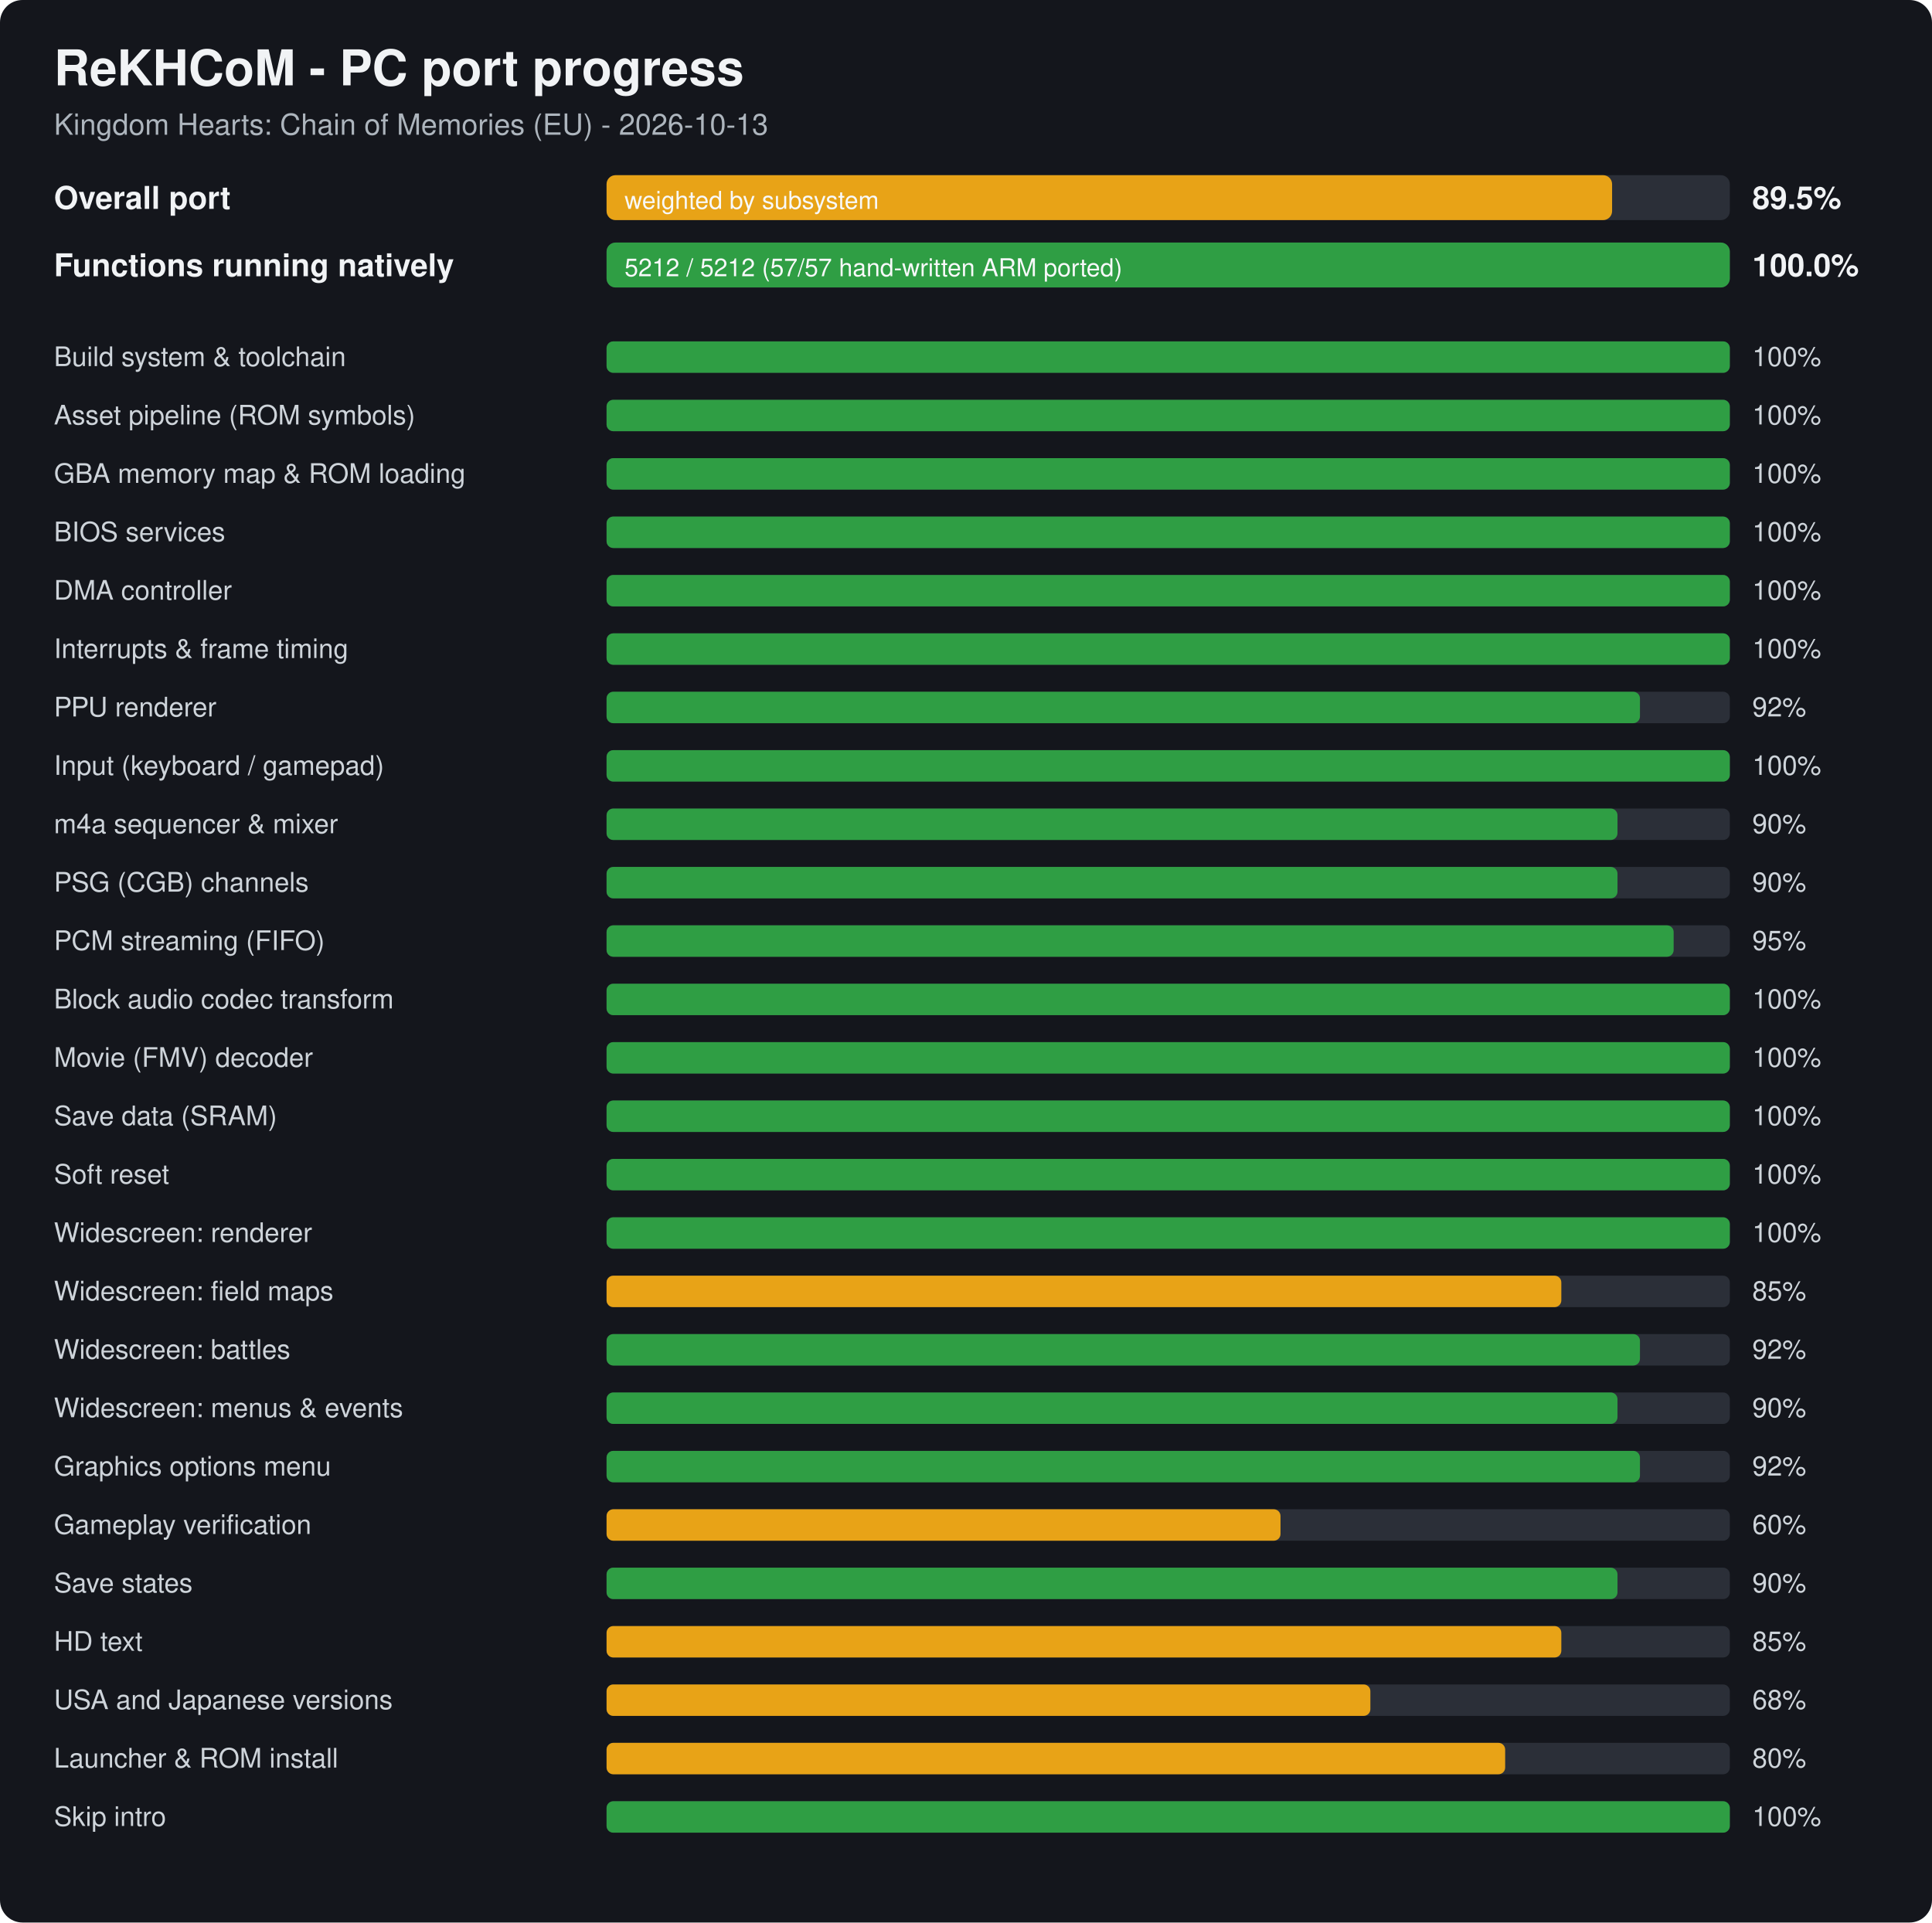
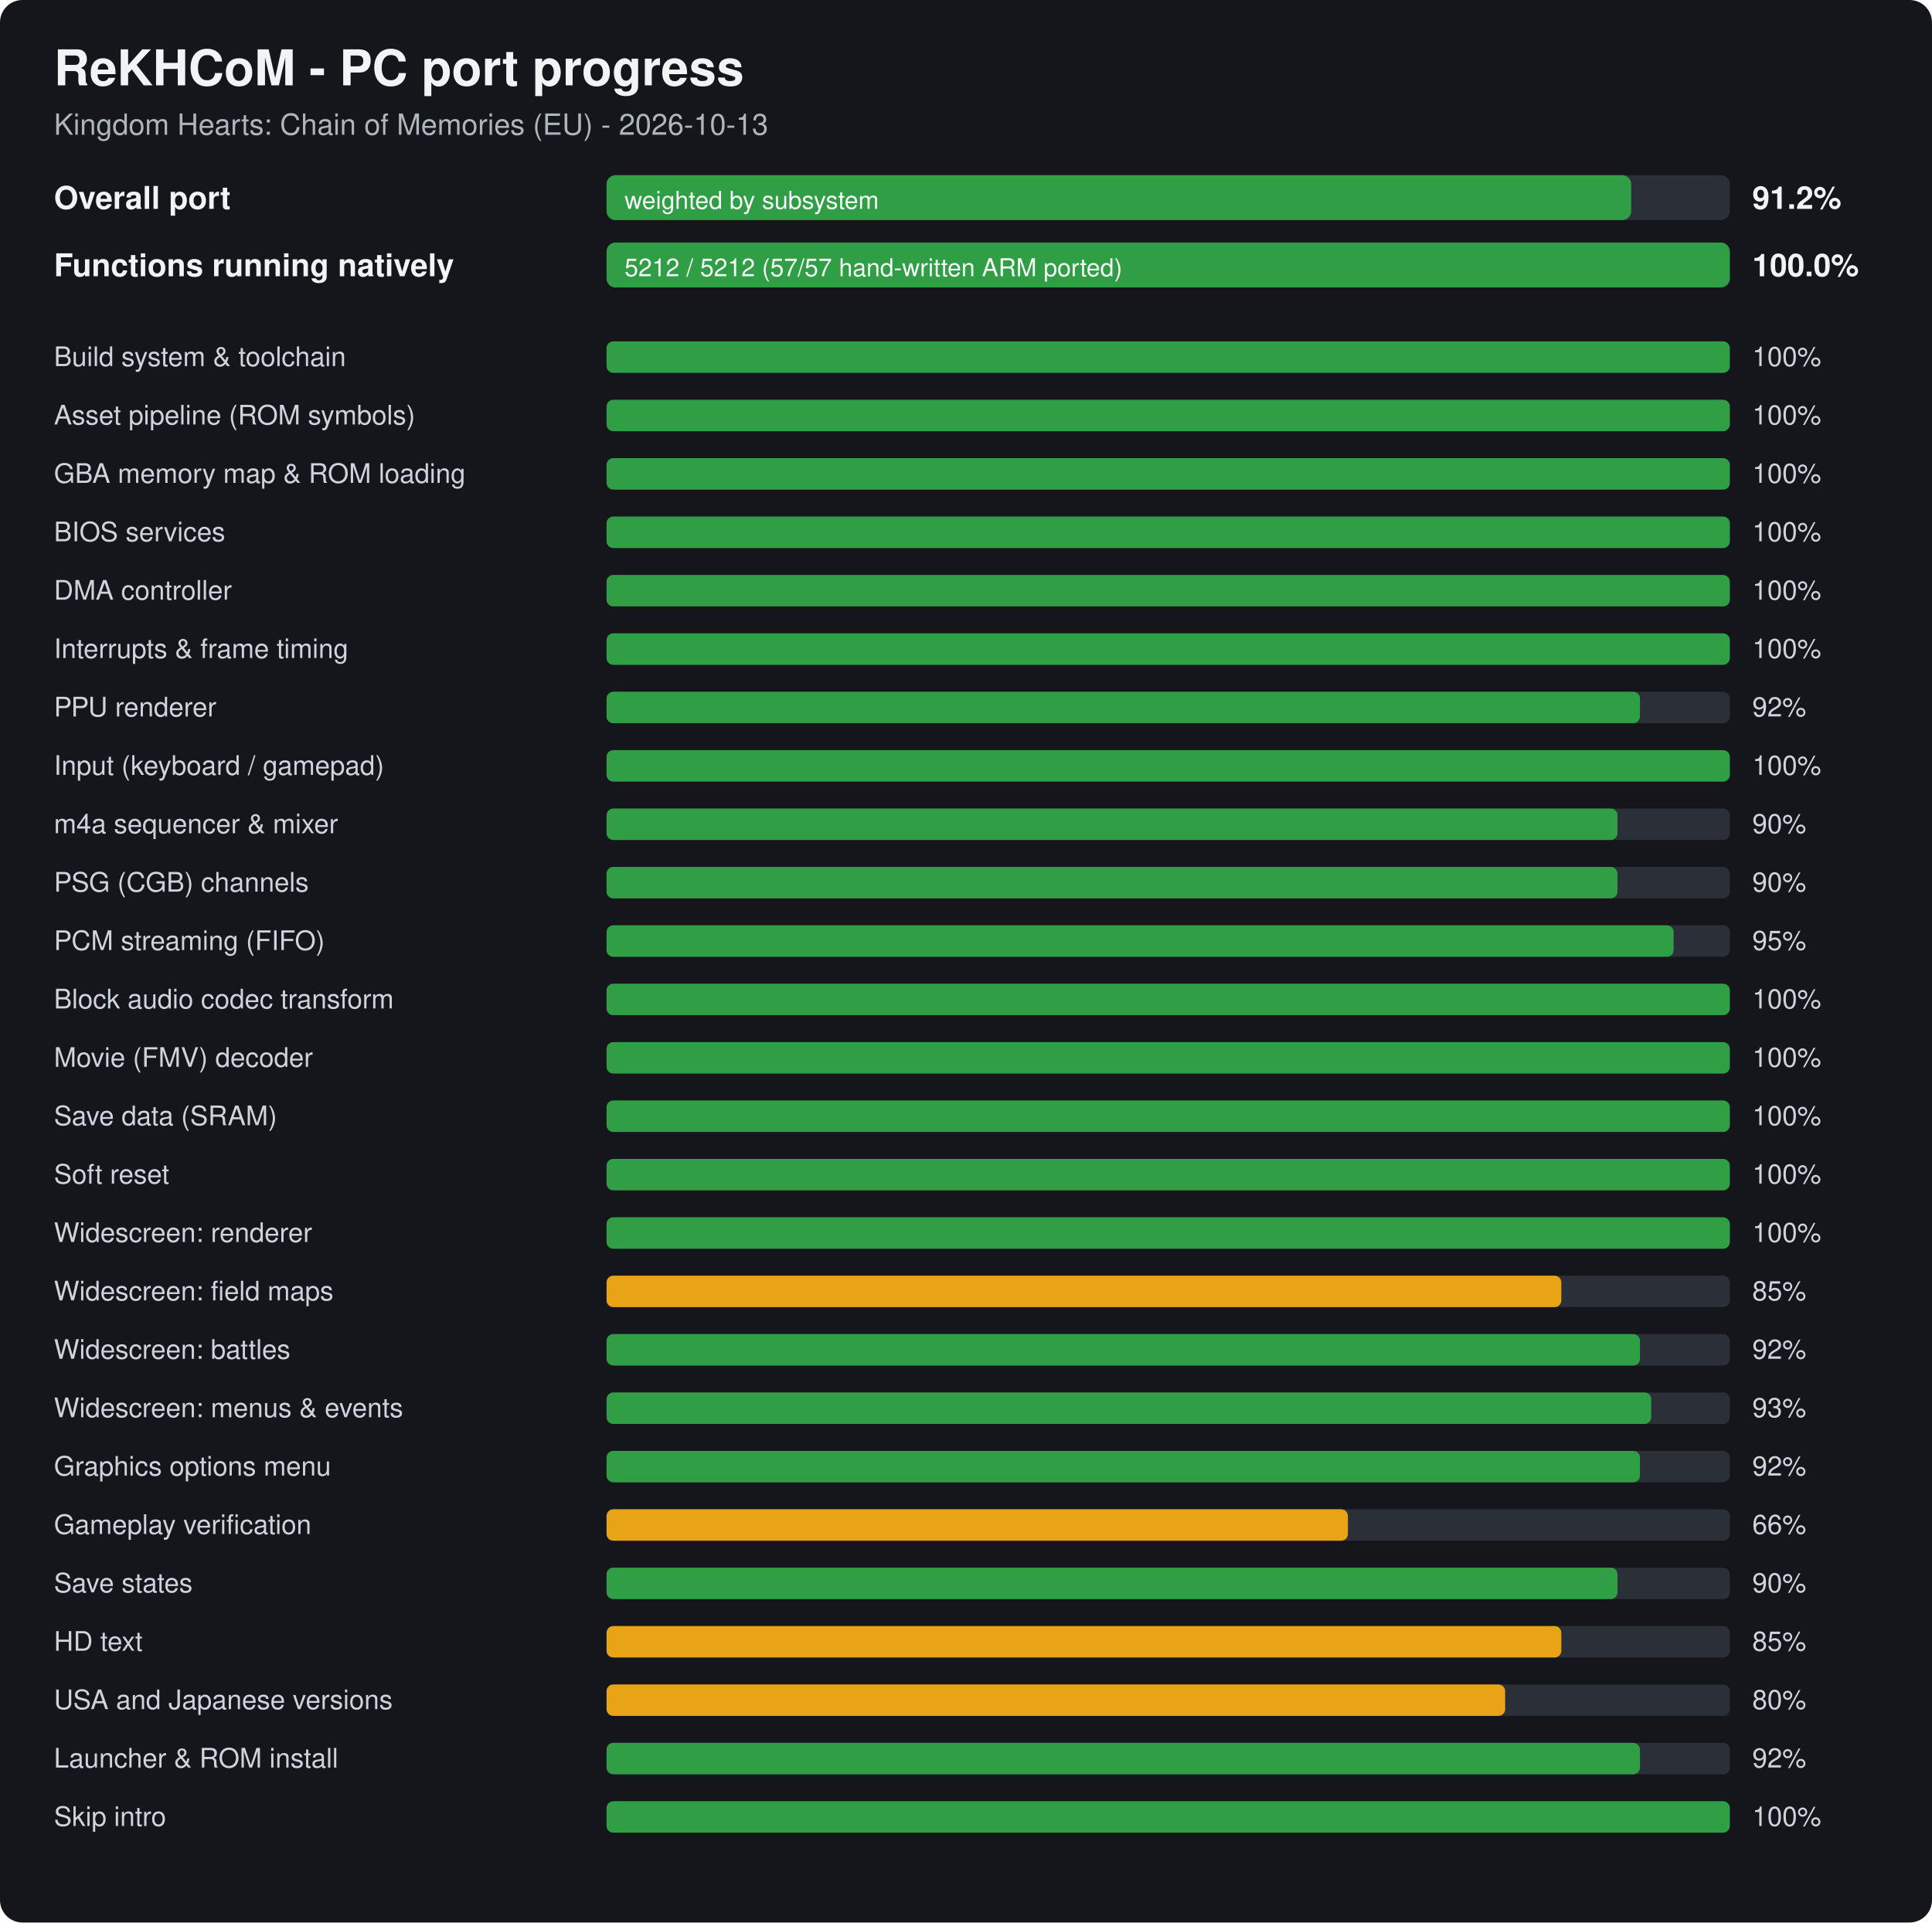
<svg xmlns="http://www.w3.org/2000/svg" width="860" height="856" viewBox="0 0 860 856" font-family="Segoe UI, Helvetica, Arial, sans-serif">
  <rect width="860" height="856" rx="10" fill="#14161c" />
  <text x="24" y="38" font-size="22" font-weight="700" fill="#f1f3f5">ReKHCoM - PC port progress</text>
  <text x="24" y="60" font-size="13" fill="#adb5bd">Kingdom Hearts: Chain of Memories (EU) - 2026-10-13</text>
  <text x="24" y="93" font-size="14" font-weight="600" fill="#f1f3f5">Overall port</text>
  <rect x="270" y="78" width="500" height="20" rx="4" fill="#2b2f38" />
-   <rect x="270" y="78" width="447.6" height="20" rx="4" fill="#e8a317" />
-   <text x="780" y="93" font-size="14" font-weight="700" fill="#f1f3f5">89.5%</text>
+   <rect x="270" y="78" width="456.1" height="20" rx="4" fill="#2f9e44" />
+   <text x="780" y="93" font-size="14" font-weight="700" fill="#f1f3f5">91.2%</text>
  <text x="278" y="93" font-size="11" fill="#f8f9fa">weighted by subsystem</text>
  <text x="24" y="123" font-size="14" font-weight="600" fill="#f1f3f5">Functions running natively</text>
  <rect x="270" y="108" width="500" height="20" rx="4" fill="#2b2f38" />
  <rect x="270" y="108" width="500.0" height="20" rx="4" fill="#2f9e44" />
  <text x="780" y="123" font-size="14" font-weight="700" fill="#f1f3f5">100.0%</text>
  <text x="278" y="123" font-size="11" fill="#f8f9fa">5212 / 5212 (57/57 hand-written ARM ported)</text>
  <text x="24" y="163" font-size="12" fill="#ced4da">Build system &amp; toolchain</text>
  <rect x="270" y="152" width="500" height="14" rx="3" fill="#2b2f38" />
  <rect x="270" y="152" width="500.0" height="14" rx="3" fill="#2f9e44" />
  <text x="780" y="163" font-size="12" fill="#ced4da">100%</text>
  <text x="24" y="189" font-size="12" fill="#ced4da">Asset pipeline (ROM symbols)</text>
  <rect x="270" y="178" width="500" height="14" rx="3" fill="#2b2f38" />
  <rect x="270" y="178" width="500.0" height="14" rx="3" fill="#2f9e44" />
  <text x="780" y="189" font-size="12" fill="#ced4da">100%</text>
  <text x="24" y="215" font-size="12" fill="#ced4da">GBA memory map &amp; ROM loading</text>
  <rect x="270" y="204" width="500" height="14" rx="3" fill="#2b2f38" />
  <rect x="270" y="204" width="500.0" height="14" rx="3" fill="#2f9e44" />
  <text x="780" y="215" font-size="12" fill="#ced4da">100%</text>
  <text x="24" y="241" font-size="12" fill="#ced4da">BIOS services</text>
  <rect x="270" y="230" width="500" height="14" rx="3" fill="#2b2f38" />
  <rect x="270" y="230" width="500.0" height="14" rx="3" fill="#2f9e44" />
  <text x="780" y="241" font-size="12" fill="#ced4da">100%</text>
  <text x="24" y="267" font-size="12" fill="#ced4da">DMA controller</text>
  <rect x="270" y="256" width="500" height="14" rx="3" fill="#2b2f38" />
  <rect x="270" y="256" width="500.0" height="14" rx="3" fill="#2f9e44" />
  <text x="780" y="267" font-size="12" fill="#ced4da">100%</text>
  <text x="24" y="293" font-size="12" fill="#ced4da">Interrupts &amp; frame timing</text>
  <rect x="270" y="282" width="500" height="14" rx="3" fill="#2b2f38" />
  <rect x="270" y="282" width="500.0" height="14" rx="3" fill="#2f9e44" />
  <text x="780" y="293" font-size="12" fill="#ced4da">100%</text>
  <text x="24" y="319" font-size="12" fill="#ced4da">PPU renderer</text>
  <rect x="270" y="308" width="500" height="14" rx="3" fill="#2b2f38" />
  <rect x="270" y="308" width="460.0" height="14" rx="3" fill="#2f9e44" />
  <text x="780" y="319" font-size="12" fill="#ced4da">92%</text>
  <text x="24" y="345" font-size="12" fill="#ced4da">Input (keyboard / gamepad)</text>
  <rect x="270" y="334" width="500" height="14" rx="3" fill="#2b2f38" />
  <rect x="270" y="334" width="500.0" height="14" rx="3" fill="#2f9e44" />
  <text x="780" y="345" font-size="12" fill="#ced4da">100%</text>
  <text x="24" y="371" font-size="12" fill="#ced4da">m4a sequencer &amp; mixer</text>
  <rect x="270" y="360" width="500" height="14" rx="3" fill="#2b2f38" />
  <rect x="270" y="360" width="450.0" height="14" rx="3" fill="#2f9e44" />
  <text x="780" y="371" font-size="12" fill="#ced4da">90%</text>
  <text x="24" y="397" font-size="12" fill="#ced4da">PSG (CGB) channels</text>
  <rect x="270" y="386" width="500" height="14" rx="3" fill="#2b2f38" />
  <rect x="270" y="386" width="450.0" height="14" rx="3" fill="#2f9e44" />
  <text x="780" y="397" font-size="12" fill="#ced4da">90%</text>
  <text x="24" y="423" font-size="12" fill="#ced4da">PCM streaming (FIFO)</text>
  <rect x="270" y="412" width="500" height="14" rx="3" fill="#2b2f38" />
  <rect x="270" y="412" width="475.0" height="14" rx="3" fill="#2f9e44" />
  <text x="780" y="423" font-size="12" fill="#ced4da">95%</text>
  <text x="24" y="449" font-size="12" fill="#ced4da">Block audio codec transform</text>
  <rect x="270" y="438" width="500" height="14" rx="3" fill="#2b2f38" />
  <rect x="270" y="438" width="500.0" height="14" rx="3" fill="#2f9e44" />
  <text x="780" y="449" font-size="12" fill="#ced4da">100%</text>
  <text x="24" y="475" font-size="12" fill="#ced4da">Movie (FMV) decoder</text>
  <rect x="270" y="464" width="500" height="14" rx="3" fill="#2b2f38" />
  <rect x="270" y="464" width="500.0" height="14" rx="3" fill="#2f9e44" />
  <text x="780" y="475" font-size="12" fill="#ced4da">100%</text>
  <text x="24" y="501" font-size="12" fill="#ced4da">Save data (SRAM)</text>
  <rect x="270" y="490" width="500" height="14" rx="3" fill="#2b2f38" />
  <rect x="270" y="490" width="500.0" height="14" rx="3" fill="#2f9e44" />
  <text x="780" y="501" font-size="12" fill="#ced4da">100%</text>
  <text x="24" y="527" font-size="12" fill="#ced4da">Soft reset</text>
  <rect x="270" y="516" width="500" height="14" rx="3" fill="#2b2f38" />
  <rect x="270" y="516" width="500.0" height="14" rx="3" fill="#2f9e44" />
  <text x="780" y="527" font-size="12" fill="#ced4da">100%</text>
  <text x="24" y="553" font-size="12" fill="#ced4da">Widescreen: renderer</text>
  <rect x="270" y="542" width="500" height="14" rx="3" fill="#2b2f38" />
  <rect x="270" y="542" width="500.0" height="14" rx="3" fill="#2f9e44" />
  <text x="780" y="553" font-size="12" fill="#ced4da">100%</text>
  <text x="24" y="579" font-size="12" fill="#ced4da">Widescreen: field maps</text>
  <rect x="270" y="568" width="500" height="14" rx="3" fill="#2b2f38" />
  <rect x="270" y="568" width="425.0" height="14" rx="3" fill="#e8a317" />
  <text x="780" y="579" font-size="12" fill="#ced4da">85%</text>
  <text x="24" y="605" font-size="12" fill="#ced4da">Widescreen: battles</text>
  <rect x="270" y="594" width="500" height="14" rx="3" fill="#2b2f38" />
  <rect x="270" y="594" width="460.0" height="14" rx="3" fill="#2f9e44" />
  <text x="780" y="605" font-size="12" fill="#ced4da">92%</text>
  <text x="24" y="631" font-size="12" fill="#ced4da">Widescreen: menus &amp; events</text>
  <rect x="270" y="620" width="500" height="14" rx="3" fill="#2b2f38" />
-   <rect x="270" y="620" width="450.0" height="14" rx="3" fill="#2f9e44" />
-   <text x="780" y="631" font-size="12" fill="#ced4da">90%</text>
+   <rect x="270" y="620" width="465.0" height="14" rx="3" fill="#2f9e44" />
+   <text x="780" y="631" font-size="12" fill="#ced4da">93%</text>
  <text x="24" y="657" font-size="12" fill="#ced4da">Graphics options menu</text>
  <rect x="270" y="646" width="500" height="14" rx="3" fill="#2b2f38" />
  <rect x="270" y="646" width="460.0" height="14" rx="3" fill="#2f9e44" />
  <text x="780" y="657" font-size="12" fill="#ced4da">92%</text>
  <text x="24" y="683" font-size="12" fill="#ced4da">Gameplay verification</text>
  <rect x="270" y="672" width="500" height="14" rx="3" fill="#2b2f38" />
-   <rect x="270" y="672" width="300.0" height="14" rx="3" fill="#e8a317" />
-   <text x="780" y="683" font-size="12" fill="#ced4da">60%</text>
+   <rect x="270" y="672" width="330.0" height="14" rx="3" fill="#e8a317" />
+   <text x="780" y="683" font-size="12" fill="#ced4da">66%</text>
  <text x="24" y="709" font-size="12" fill="#ced4da">Save states</text>
  <rect x="270" y="698" width="500" height="14" rx="3" fill="#2b2f38" />
  <rect x="270" y="698" width="450.0" height="14" rx="3" fill="#2f9e44" />
  <text x="780" y="709" font-size="12" fill="#ced4da">90%</text>
  <text x="24" y="735" font-size="12" fill="#ced4da">HD text</text>
  <rect x="270" y="724" width="500" height="14" rx="3" fill="#2b2f38" />
  <rect x="270" y="724" width="425.0" height="14" rx="3" fill="#e8a317" />
  <text x="780" y="735" font-size="12" fill="#ced4da">85%</text>
  <text x="24" y="761" font-size="12" fill="#ced4da">USA and Japanese versions</text>
  <rect x="270" y="750" width="500" height="14" rx="3" fill="#2b2f38" />
-   <rect x="270" y="750" width="340.0" height="14" rx="3" fill="#e8a317" />
-   <text x="780" y="761" font-size="12" fill="#ced4da">68%</text>
+   <rect x="270" y="750" width="400.0" height="14" rx="3" fill="#e8a317" />
+   <text x="780" y="761" font-size="12" fill="#ced4da">80%</text>
  <text x="24" y="787" font-size="12" fill="#ced4da">Launcher &amp; ROM install</text>
  <rect x="270" y="776" width="500" height="14" rx="3" fill="#2b2f38" />
-   <rect x="270" y="776" width="400.0" height="14" rx="3" fill="#e8a317" />
-   <text x="780" y="787" font-size="12" fill="#ced4da">80%</text>
+   <rect x="270" y="776" width="460.0" height="14" rx="3" fill="#2f9e44" />
+   <text x="780" y="787" font-size="12" fill="#ced4da">92%</text>
  <text x="24" y="813" font-size="12" fill="#ced4da">Skip intro</text>
  <rect x="270" y="802" width="500" height="14" rx="3" fill="#2b2f38" />
  <rect x="270" y="802" width="500.0" height="14" rx="3" fill="#2f9e44" />
  <text x="780" y="813" font-size="12" fill="#ced4da">100%</text>
</svg>
